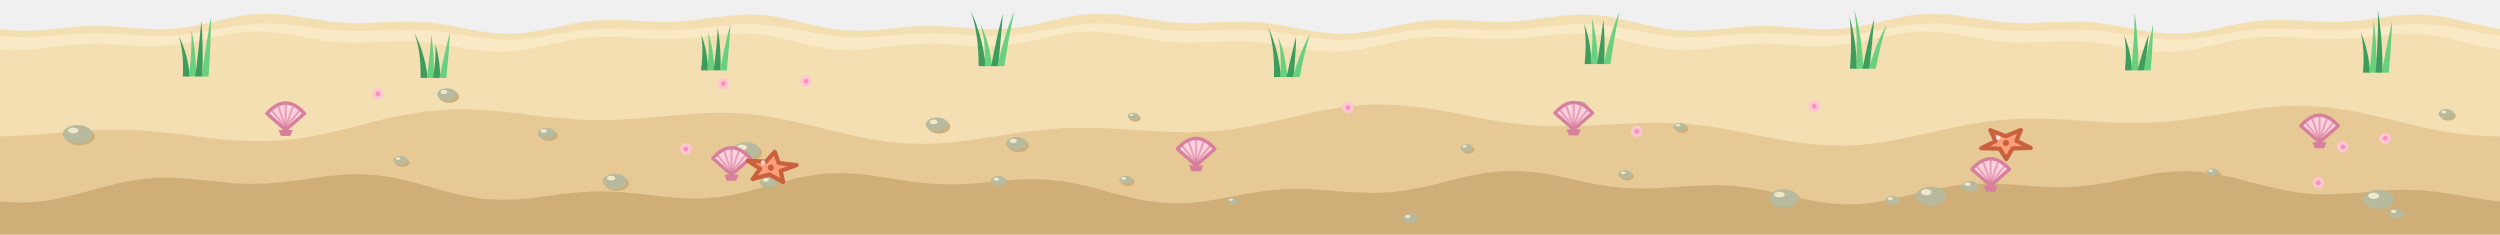
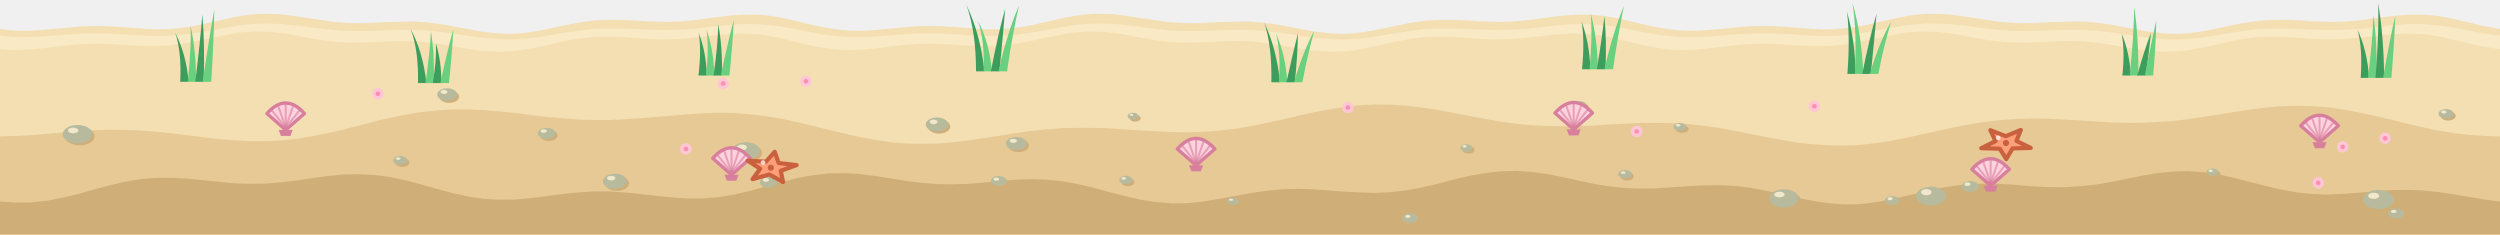
<svg xmlns="http://www.w3.org/2000/svg" width="960" height="90" viewBox="0 0 960 90">
  <rect y="14" width="960" height="76" fill="#f3dfb2" />
  <path d="M0 90L0 11.1L4 11.6L8 11.8L12 11.8L16 11.5L20 11.2L24 10.8L28 10.4L32 10.1L36 10L40 10L44 10.2L48 10.5L52 10.8L56 11.1L60 11.3L64 11.2L68 10.9L72 10.4L76 9.7L80 8.8L84 7.9L88 7L92 6.2L96 5.6L100 5.3L104 5.3L108 5.5L112 6L116 6.6L120 7.2L124 7.8L128 8.4L132 8.7L136 8.9L140 8.9L144 8.7L148 8.5L152 8.4L156 8.3L160 8.3L164 8.6L168 9.1L172 9.7L176 10.5L180 11.2L184 12L188 12.5L192 12.9L196 13L200 12.8L204 12.3L208 11.6L212 10.8L216 9.9L220 9.1L224 8.4L228 7.9L232 7.7L236 7.6L240 7.7L244 7.9L248 8.2L252 8.3L256 8.4L260 8.3L264 8L268 7.6L272 7L276 6.5L280 6L284 5.7L288 5.6L292 5.7L296 6.1L300 6.8L304 7.7L308 8.6L312 9.6L316 10.4L320 11.1L324 11.6L328 11.8L332 11.8L336 11.5L340 11.2L344 10.8L348 10.4L352 10.1L356 10L360 10L364 10.2L368 10.5L372 10.8L376 11.1L380 11.3L384 11.2L388 10.9L392 10.4L396 9.7L400 8.8L404 7.9L408 7L412 6.2L416 5.6L420 5.3L424 5.3L428 5.5L432 6L436 6.6L440 7.2L444 7.8L448 8.4L452 8.7L456 8.9L460 8.9L464 8.7L468 8.5L472 8.4L476 8.3L480 8.3L484 8.6L488 9.1L492 9.7L496 10.5L500 11.2L504 12L508 12.5L512 12.9L516 13L520 12.8L524 12.3L528 11.6L532 10.8L536 9.9L540 9.1L544 8.4L548 7.9L552 7.7L556 7.6L560 7.7L564 7.9L568 8.2L572 8.3L576 8.4L580 8.3L584 8L588 7.6L592 7L596 6.5L600 6L604 5.7L608 5.6L612 5.7L616 6.1L620 6.8L624 7.7L628 8.6L632 9.6L636 10.4L640 11.1L644 11.6L648 11.8L652 11.8L656 11.5L660 11.2L664 10.8L668 10.4L672 10.1L676 10L680 10L684 10.2L688 10.5L692 10.8L696 11.1L700 11.3L704 11.2L708 10.9L712 10.4L716 9.7L720 8.8L724 7.9L728 7L732 6.2L736 5.6L740 5.3L744 5.3L748 5.5L752 6L756 6.6L760 7.2L764 7.8L768 8.4L772 8.7L776 8.9L780 8.9L784 8.7L788 8.5L792 8.4L796 8.3L800 8.3L804 8.6L808 9.1L812 9.7L816 10.5L820 11.2L824 12L828 12.5L832 12.9L836 13L840 12.8L844 12.3L848 11.6L852 10.8L856 9.9L860 9.1L864 8.4L868 7.9L872 7.7L876 7.6L880 7.7L884 7.9L888 8.2L892 8.3L896 8.4L900 8.3L904 8L908 7.6L912 7L916 6.5L920 6L924 5.7L928 5.6L932 5.7L936 6.1L940 6.8L944 7.7L948 8.6L952 9.6L956 10.4L960 11.1L960 90Z" fill="#f3dfb2" />
  <path d="M0 90L0 13.7L4 14.1L8 14.3L12 14.2L16 14L20 13.7L24 13.4L28 13.1L32 12.9L36 12.8L40 12.8L44 13L48 13.2L52 13.5L56 13.7L60 13.8L64 13.8L68 13.5L72 13.1L76 12.5L80 11.8L84 11.1L88 10.4L92 9.7L96 9.3L100 9L104 9L108 9.2L112 9.6L116 10L120 10.6L124 11.1L128 11.5L132 11.8L136 11.9L140 11.9L144 11.8L148 11.6L152 11.5L156 11.4L160 11.5L164 11.7L168 12.1L172 12.6L176 13.2L180 13.8L184 14.4L188 14.8L192 15.1L196 15.2L200 15L204 14.6L208 14.1L212 13.4L216 12.7L220 12.1L224 11.5L228 11.1L232 10.9L236 10.9L240 11L244 11.1L248 11.3L252 11.5L256 11.5L260 11.4L264 11.2L268 10.9L272 10.4L276 10L280 9.6L284 9.3L288 9.2L292 9.4L296 9.7L300 10.2L304 10.9L308 11.7L312 12.5L316 13.2L320 13.7L324 14.1L328 14.3L332 14.2L336 14L340 13.7L344 13.4L348 13.1L352 12.9L356 12.8L360 12.8L364 13L368 13.2L372 13.5L376 13.7L380 13.8L384 13.8L388 13.5L392 13.1L396 12.5L400 11.8L404 11.1L408 10.4L412 9.7L416 9.3L420 9L424 9L428 9.2L432 9.6L436 10L440 10.6L444 11.1L448 11.5L452 11.8L456 11.9L460 11.9L464 11.8L468 11.6L472 11.5L476 11.4L480 11.5L484 11.7L488 12.1L492 12.6L496 13.2L500 13.8L504 14.4L508 14.8L512 15.1L516 15.2L520 15L524 14.6L528 14.1L532 13.4L536 12.7L540 12.1L544 11.5L548 11.1L552 10.9L556 10.9L560 11L564 11.1L568 11.3L572 11.5L576 11.5L580 11.4L584 11.2L588 10.9L592 10.4L596 10L600 9.6L604 9.3L608 9.2L612 9.4L616 9.7L620 10.2L624 10.9L628 11.7L632 12.5L636 13.2L640 13.7L644 14.1L648 14.3L652 14.2L656 14L660 13.7L664 13.4L668 13.1L672 12.9L676 12.8L680 12.8L684 13L688 13.2L692 13.5L696 13.7L700 13.8L704 13.8L708 13.5L712 13.1L716 12.5L720 11.8L724 11.1L728 10.4L732 9.7L736 9.3L740 9L744 9L748 9.2L752 9.6L756 10L760 10.6L764 11.1L768 11.5L772 11.8L776 11.9L780 11.9L784 11.8L788 11.6L792 11.5L796 11.4L800 11.5L804 11.7L808 12.1L812 12.6L816 13.2L820 13.8L824 14.4L828 14.8L832 15.1L836 15.2L840 15L844 14.6L848 14.1L852 13.4L856 12.7L860 12.1L864 11.5L868 11.1L872 10.9L876 10.9L880 11L884 11.1L888 11.3L892 11.5L896 11.5L900 11.4L904 11.2L908 10.9L912 10.4L916 10L920 9.6L924 9.3L928 9.2L932 9.4L936 9.7L940 10.2L944 10.9L948 11.7L952 12.5L956 13.2L960 13.7L960 90Z" fill="#f9e9c4" />
  <path d="M0 90L0 18.9L4 19.2L8 19.2L12 19L16 18.6L20 18.1L24 17.6L28 17.2L32 16.9L36 16.8L40 16.8L44 17L48 17.3L52 17.5L56 17.7L60 17.7L64 17.5L68 17.1L72 16.5L76 15.7L80 14.8L84 14L88 13.2L92 12.5L96 12.2L100 12.1L104 12.3L108 12.7L112 13.3L116 14.1L120 14.8L124 15.5L128 16L132 16.3L136 16.4L140 16.3L144 16.2L148 16L152 15.8L156 15.8L160 15.9L164 16.3L168 16.8L172 17.4L176 18.1L180 18.8L184 19.4L188 19.7L192 19.9L196 19.7L200 19.3L204 18.6L208 17.8L212 16.9L216 16L220 15.2L224 14.6L228 14.2L232 14.1L236 14.1L240 14.3L244 14.6L248 14.9L252 15.1L256 15.1L260 15L264 14.7L268 14.3L272 13.9L276 13.4L280 13.1L284 12.9L288 13L292 13.3L296 13.9L300 14.7L304 15.7L308 16.7L312 17.6L316 18.3L320 18.9L324 19.2L328 19.2L332 19L336 18.6L340 18.1L344 17.6L348 17.2L352 16.9L356 16.8L360 16.8L364 17L368 17.3L372 17.5L376 17.7L380 17.7L384 17.5L388 17.1L392 16.5L396 15.7L400 14.8L404 14L408 13.2L412 12.5L416 12.2L420 12.1L424 12.3L428 12.7L432 13.3L436 14.1L440 14.8L444 15.5L448 16L452 16.3L456 16.4L460 16.3L464 16.2L468 16L472 15.8L476 15.8L480 15.9L484 16.3L488 16.8L492 17.4L496 18.1L500 18.8L504 19.4L508 19.7L512 19.9L516 19.7L520 19.3L524 18.6L528 17.8L532 16.9L536 16L540 15.2L544 14.6L548 14.2L552 14.1L556 14.1L560 14.3L564 14.6L568 14.9L572 15.1L576 15.1L580 15L584 14.7L588 14.3L592 13.9L596 13.4L600 13.1L604 12.9L608 13L612 13.3L616 13.9L620 14.7L624 15.7L628 16.7L632 17.6L636 18.3L640 18.9L644 19.2L648 19.2L652 19L656 18.6L660 18.1L664 17.6L668 17.2L672 16.9L676 16.8L680 16.8L684 17L688 17.3L692 17.5L696 17.7L700 17.7L704 17.5L708 17.1L712 16.5L716 15.7L720 14.8L724 14L728 13.2L732 12.5L736 12.2L740 12.1L744 12.3L748 12.7L752 13.3L756 14.1L760 14.8L764 15.5L768 16L772 16.3L776 16.4L780 16.3L784 16.2L788 16L792 15.8L796 15.8L800 15.9L804 16.3L808 16.8L812 17.4L816 18.1L820 18.8L824 19.4L828 19.7L832 19.9L836 19.7L840 19.3L844 18.6L848 17.8L852 16.9L856 16L860 15.2L864 14.6L868 14.2L872 14.1L876 14.1L880 14.3L884 14.6L888 14.9L892 15.1L896 15.1L900 15L904 14.7L908 14.3L912 13.9L916 13.4L920 13.1L924 12.9L928 13L932 13.3L936 13.9L940 14.7L944 15.7L948 16.7L952 17.6L956 18.3L960 18.9L960 90Z" fill="#f3dfb2" />
  <path d="M0 90L0 52.4L6 52.2L12 51.9L18 51.4L24 50.9L30 50.4L36 50L42 49.8L48 49.9L54 50.1L60 50.6L66 51.2L72 51.9L78 52.7L84 53.4L90 53.9L96 54.2L102 54.2L108 53.9L114 53.3L120 52.3L126 51.1L132 49.7L138 48.2L144 46.6L150 45.2L156 44L162 43L168 42.4L174 42L180 42L186 42.3L192 42.8L198 43.4L204 44.2L210 44.9L216 45.4L222 45.9L228 46.1L234 46.1L240 45.8L246 45.4L252 44.9L258 44.4L264 43.9L270 43.5L276 43.3L282 43.4L288 43.9L294 44.6L300 45.6L306 46.9L312 48.3L318 49.8L324 51.2L330 52.6L336 53.7L342 54.6L348 55.1L354 55.2L360 55.1L366 54.6L372 53.9L378 53L384 52.1L390 51.1L396 50.3L402 49.7L408 49.2L414 49.1L420 49.1L426 49.3L432 49.7L438 50.1L444 50.4L450 50.7L456 50.8L462 50.6L468 50.2L474 49.5L480 48.5L486 47.3L492 46L498 44.6L504 43.2L510 42.1L516 41.1L522 40.4L528 40.1L534 40.2L540 40.6L546 41.3L552 42.2L558 43.3L564 44.5L570 45.6L576 46.7L582 47.5L588 48.1L594 48.4L600 48.5L606 48.4L612 48.2L618 47.8L624 47.5L630 47.2L636 47.2L642 47.3L648 47.6L654 48.3L660 49.1L666 50.2L672 51.4L678 52.6L684 53.7L690 54.7L696 55.4L702 55.8L708 55.9L714 55.7L720 55L726 54.1L732 52.9L738 51.6L744 50.3L750 49L756 47.8L762 46.8L768 46.1L774 45.7L780 45.5L786 45.6L792 45.9L798 46.2L804 46.6L810 47L816 47.2L822 47.2L828 46.9L834 46.5L840 45.8L846 44.9L852 44L858 43L864 42.1L870 41.3L876 40.8L882 40.6L888 40.8L894 41.2L900 42.1L906 43.2L912 44.5L918 45.9L924 47.4L930 48.8L936 50.1L942 51.1L948 51.8L954 52.2L960 52.4L960 90Z" fill="#e6c995" />
  <path d="M0 90L0 77.4L6 77.8L12 77.7L18 77.1L24 75.9L30 74.5L36 72.8L42 71.2L48 69.8L54 68.8L60 68.3L66 68.3L72 68.6L78 69.2L84 69.8L90 70.4L96 70.6L102 70.5L108 70L114 69.3L120 68.4L126 67.6L132 67L138 66.9L144 67.2L150 68L156 69.3L162 70.9L168 72.6L174 74.2L180 75.5L186 76.4L192 76.7L198 76.6L204 76.1L210 75.3L216 74.5L222 73.9L228 73.5L234 73.5L240 73.9L246 74.5L252 75.2L258 75.8L264 76.2L270 76.2L276 75.7L282 74.7L288 73.3L294 71.6L300 70L306 68.4L312 67.3L318 66.6L324 66.5L330 66.8L336 67.6L342 68.5L348 69.5L354 70.2L360 70.7L366 70.8L372 70.6L378 70.1L384 69.5L390 69L396 68.8L402 69L408 69.6L414 70.7L420 72.1L426 73.8L432 75.3L438 76.7L444 77.6L450 78.1L456 78L462 77.4L468 76.4L474 75.3L480 74.2L486 73.3L492 72.7L498 72.5L504 72.7L510 73.1L516 73.6L522 73.9L528 74.1L534 73.8L540 73.1L546 72L552 70.6L558 69L564 67.6L570 66.5L576 65.8L582 65.6L588 66L594 66.8L600 68L606 69.3L612 70.6L618 71.6L624 72.2L630 72.4L636 72.3L642 71.9L648 71.5L654 71.2L660 71.1L666 71.4L672 72.1L678 73.2L684 74.5L690 75.9L696 77.1L702 78L708 78.5L714 78.4L720 77.7L726 76.6L732 75.2L738 73.8L744 72.4L750 71.4L756 70.7L762 70.5L768 70.6L774 71L780 71.5L786 71.8L792 71.9L798 71.6L804 71L810 70L816 68.8L822 67.6L828 66.5L834 65.9L840 65.7L846 66.1L852 67L858 68.3L864 69.9L870 71.4L876 72.8L882 73.9L888 74.5L894 74.7L900 74.4L906 74L912 73.5L918 73L924 72.9L930 73.1L936 73.7L942 74.6L948 75.6L954 76.6L960 77.4L960 90Z" fill="#cfae78" />
  <path d="M943.9 40.4q15.9 -4 31.765" fill="none" stroke="#cfae78" stroke-width="1.6" stroke-linecap="round" stroke-linejoin="round" opacity="0.45" />
  <path d="M-16.1 40.4q15.9 -4 31.765" fill="none" stroke="#cfae78" stroke-width="1.6" stroke-linecap="round" stroke-linejoin="round" opacity="0.45" />
  <path d="M38.1 29.3q18.7 -4 37.355" fill="none" stroke="#fff3d6" stroke-width="1.6" stroke-linecap="round" stroke-linejoin="round" opacity="0.6" />
  <path d="M21.4 29.2q20.4 -4 40.87" fill="none" stroke="#cfae78" stroke-width="1.6" stroke-linecap="round" stroke-linejoin="round" opacity="0.45" />
  <path d="M162.2 39.5q20.1 -4 40.181" fill="none" stroke="#fff3d6" stroke-width="1.6" stroke-linecap="round" stroke-linejoin="round" opacity="0.6" />
  <path d="M882.6 29q14.9 -4 29.861" fill="none" stroke="#cfae78" stroke-width="1.6" stroke-linecap="round" stroke-linejoin="round" opacity="0.45" />
  <path d="M243.5 44.9q18 -4 36.013" fill="none" stroke="#fff3d6" stroke-width="1.6" stroke-linecap="round" stroke-linejoin="round" opacity="0.6" />
  <path d="M659.7 74.6q12.1 -4 24.204" fill="none" stroke="#cfae78" stroke-width="1.6" stroke-linecap="round" stroke-linejoin="round" opacity="0.45" />
  <path d="M41.2 74.6q14 -4 28.09" fill="none" stroke="#fff3d6" stroke-width="1.6" stroke-linecap="round" stroke-linejoin="round" opacity="0.6" />
  <path d="M585 48.1q19.6 -4 39.299" fill="none" stroke="#cfae78" stroke-width="1.6" stroke-linecap="round" stroke-linejoin="round" opacity="0.45" />
  <path d="M627.1 58.3q21.9 -4 43.81" fill="none" stroke="#fff3d6" stroke-width="1.6" stroke-linecap="round" stroke-linejoin="round" opacity="0.6" />
  <path d="M228.8 56.6q12 -4 23.965" fill="none" stroke="#cfae78" stroke-width="1.6" stroke-linecap="round" stroke-linejoin="round" opacity="0.45" />
  <path d="M-7.4 68.9q20.1 -4 40.175" fill="none" stroke="#fff3d6" stroke-width="1.6" stroke-linecap="round" stroke-linejoin="round" opacity="0.6" />
  <path d="M952.6 68.9q20.1 -4 40.175" fill="none" stroke="#fff3d6" stroke-width="1.6" stroke-linecap="round" stroke-linejoin="round" opacity="0.6" />
  <path d="M473.2 73.1q18.9 -4 37.774" fill="none" stroke="#cfae78" stroke-width="1.6" stroke-linecap="round" stroke-linejoin="round" opacity="0.45" />
  <path d="M745.1 78q16.1 -4 32.218" fill="none" stroke="#fff3d6" stroke-width="1.6" stroke-linecap="round" stroke-linejoin="round" opacity="0.6" />
  <path d="M674 41.5q12.4 -4 24.837" fill="none" stroke="#cfae78" stroke-width="1.6" stroke-linecap="round" stroke-linejoin="round" opacity="0.45" />
  <path d="M751.6 28.9q13.2 -4 26.385" fill="none" stroke="#fff3d6" stroke-width="1.6" stroke-linecap="round" stroke-linejoin="round" opacity="0.6" />
  <path d="M472.3 64.9q19.4 -4 38.831" fill="none" stroke="#cfae78" stroke-width="1.6" stroke-linecap="round" stroke-linejoin="round" opacity="0.45" />
  <path d="M173.9 65.3q10.4 -4 20.714" fill="none" stroke="#fff3d6" stroke-width="1.6" stroke-linecap="round" stroke-linejoin="round" opacity="0.6" />
  <path d="M903.1 72.1q10 -4 19.996" fill="none" stroke="#cfae78" stroke-width="1.6" stroke-linecap="round" stroke-linejoin="round" opacity="0.45" />
  <path d="M921.6 43.2q14.3 -4 28.612" fill="none" stroke="#fff3d6" stroke-width="1.6" stroke-linecap="round" stroke-linejoin="round" opacity="0.6" />
  <path d="M-38.4 43.2q14.3 -4 28.612" fill="none" stroke="#fff3d6" stroke-width="1.6" stroke-linecap="round" stroke-linejoin="round" opacity="0.6" />
  <path d="M31.8 47.7q21.4 -4 42.842" fill="none" stroke="#cfae78" stroke-width="1.6" stroke-linecap="round" stroke-linejoin="round" opacity="0.45" />
  <path d="M768.4 73q20.9 -4 41.841" fill="none" stroke="#fff3d6" stroke-width="1.6" stroke-linecap="round" stroke-linejoin="round" opacity="0.6" />
  <ellipse cx="607.7" cy="41.1" rx="2.3" ry="1.4" fill="#cfae78" />
  <ellipse cx="606.9" cy="40.3" rx="2.3" ry="1.4" fill="#b7ba9c" />
  <ellipse cx="606.2" cy="39.7" rx="0.8" ry="0.5" fill="#fff3d6" opacity="0.8" />
  <ellipse cx="757.3" cy="72.4" rx="3.3" ry="2.1" fill="#cfae78" />
  <ellipse cx="756.5" cy="71.6" rx="3.3" ry="2.1" fill="#b7ba9c" />
  <ellipse cx="755.5" cy="70.7" rx="1.2" ry="0.7" fill="#fff3d6" opacity="0.8" />
  <ellipse cx="685.8" cy="77" rx="5.7" ry="3.5" fill="#cfae78" />
  <ellipse cx="685" cy="76.2" rx="5.7" ry="3.5" fill="#b7ba9c" />
  <ellipse cx="683.3" cy="74.7" rx="2" ry="1.1" fill="#fff3d6" opacity="0.8" />
  <ellipse cx="921" cy="82.8" rx="3.1" ry="1.9" fill="#cfae78" />
  <ellipse cx="920.2" cy="82" rx="3.1" ry="1.9" fill="#b7ba9c" />
  <ellipse cx="919.2" cy="81.2" rx="1.1" ry="0.6" fill="#fff3d6" opacity="0.8" />
  <ellipse cx="360.6" cy="48.6" rx="4.3" ry="2.7" fill="#cfae78" />
  <ellipse cx="359.8" cy="47.8" rx="4.3" ry="2.7" fill="#b7ba9c" />
  <ellipse cx="358.5" cy="46.8" rx="1.5" ry="0.9" fill="#fff3d6" opacity="0.8" />
  <ellipse cx="30.6" cy="52.3" rx="5.7" ry="3.5" fill="#cfae78" />
  <ellipse cx="29.8" cy="51.5" rx="5.7" ry="3.5" fill="#b7ba9c" />
  <ellipse cx="28.1" cy="50.1" rx="2" ry="1.1" fill="#fff3d6" opacity="0.8" />
  <ellipse cx="433.1" cy="69.9" rx="2.5" ry="1.6" fill="#cfae78" />
  <ellipse cx="432.3" cy="69.1" rx="2.5" ry="1.6" fill="#b7ba9c" />
  <ellipse cx="431.5" cy="68.5" rx="0.9" ry="0.5" fill="#fff3d6" opacity="0.8" />
  <ellipse cx="154.5" cy="62.4" rx="2.7" ry="1.7" fill="#cfae78" />
  <ellipse cx="153.7" cy="61.6" rx="2.7" ry="1.7" fill="#b7ba9c" />
  <ellipse cx="152.9" cy="60.9" rx="0.9" ry="0.5" fill="#fff3d6" opacity="0.8" />
  <ellipse cx="727.4" cy="77.8" rx="2.8" ry="1.7" fill="#cfae78" />
  <ellipse cx="726.6" cy="77" rx="2.8" ry="1.7" fill="#b7ba9c" />
  <ellipse cx="725.8" cy="76.3" rx="1" ry="0.6" fill="#fff3d6" opacity="0.8" />
  <ellipse cx="295.9" cy="70.8" rx="3.3" ry="2.1" fill="#cfae78" />
  <ellipse cx="295.1" cy="70" rx="3.3" ry="2.1" fill="#b7ba9c" />
  <ellipse cx="294.1" cy="69.1" rx="1.2" ry="0.7" fill="#fff3d6" opacity="0.8" />
  <ellipse cx="287.3" cy="58.7" rx="5.3" ry="3.3" fill="#cfae78" />
  <ellipse cx="286.5" cy="57.9" rx="5.3" ry="3.3" fill="#b7ba9c" />
  <ellipse cx="284.9" cy="56.6" rx="1.9" ry="1.1" fill="#fff3d6" opacity="0.8" />
  <ellipse cx="850.4" cy="66.9" rx="2.3" ry="1.4" fill="#cfae78" />
  <ellipse cx="849.6" cy="66.1" rx="2.3" ry="1.4" fill="#b7ba9c" />
  <ellipse cx="848.9" cy="65.6" rx="0.8" ry="0.5" fill="#fff3d6" opacity="0.8" />
  <ellipse cx="384.3" cy="70.3" rx="3" ry="1.9" fill="#cfae78" />
  <ellipse cx="383.5" cy="69.5" rx="3" ry="1.9" fill="#b7ba9c" />
  <ellipse cx="382.6" cy="68.8" rx="1.1" ry="0.6" fill="#fff3d6" opacity="0.8" />
  <ellipse cx="435.9" cy="45.4" rx="2.1" ry="1.3" fill="#cfae78" />
  <ellipse cx="435.1" cy="44.6" rx="2.1" ry="1.3" fill="#b7ba9c" />
  <ellipse cx="434.5" cy="44.1" rx="0.7" ry="0.4" fill="#fff3d6" opacity="0.8" />
  <ellipse cx="391.1" cy="55.9" rx="4" ry="2.5" fill="#cfae78" />
  <ellipse cx="390.3" cy="55.1" rx="4" ry="2.5" fill="#b7ba9c" />
  <ellipse cx="389.1" cy="54.1" rx="1.4" ry="0.8" fill="#fff3d6" opacity="0.8" />
  <ellipse cx="645.9" cy="49.5" rx="2.5" ry="1.5" fill="#cfae78" />
  <ellipse cx="645.1" cy="48.7" rx="2.5" ry="1.5" fill="#b7ba9c" />
  <ellipse cx="644.4" cy="48.1" rx="0.9" ry="0.5" fill="#fff3d6" opacity="0.8" />
  <ellipse cx="172.5" cy="37.1" rx="3.8" ry="2.4" fill="#cfae78" />
  <ellipse cx="171.7" cy="36.3" rx="3.8" ry="2.4" fill="#b7ba9c" />
  <ellipse cx="170.5" cy="35.3" rx="1.3" ry="0.8" fill="#fff3d6" opacity="0.8" />
  <ellipse cx="474.2" cy="78.1" rx="2.2" ry="1.4" fill="#cfae78" />
  <ellipse cx="473.4" cy="77.3" rx="2.2" ry="1.4" fill="#b7ba9c" />
  <ellipse cx="472.7" cy="76.7" rx="0.8" ry="0.4" fill="#fff3d6" opacity="0.8" />
  <ellipse cx="742.3" cy="76.1" rx="5.8" ry="3.6" fill="#cfae78" />
  <ellipse cx="741.5" cy="75.3" rx="5.8" ry="3.6" fill="#b7ba9c" />
  <ellipse cx="739.7" cy="73.8" rx="2" ry="1.2" fill="#fff3d6" opacity="0.8" />
  <ellipse cx="624.8" cy="67.7" rx="2.6" ry="1.6" fill="#cfae78" />
  <ellipse cx="624" cy="66.9" rx="2.6" ry="1.6" fill="#b7ba9c" />
  <ellipse cx="623.3" cy="66.3" rx="0.9" ry="0.5" fill="#fff3d6" opacity="0.8" />
  <ellipse cx="940.1" cy="44.5" rx="2.9" ry="1.8" fill="#cfae78" />
  <ellipse cx="939.3" cy="43.7" rx="2.9" ry="1.8" fill="#b7ba9c" />
  <ellipse cx="938.4" cy="43" rx="1" ry="0.6" fill="#fff3d6" opacity="0.8" />
  <ellipse cx="563.9" cy="57.6" rx="2.3" ry="1.4" fill="#cfae78" />
  <ellipse cx="563.1" cy="56.8" rx="2.3" ry="1.4" fill="#b7ba9c" />
  <ellipse cx="562.4" cy="56.2" rx="0.8" ry="0.5" fill="#fff3d6" opacity="0.8" />
  <ellipse cx="236.9" cy="70.4" rx="4.6" ry="2.9" fill="#cfae78" />
  <ellipse cx="236.1" cy="69.6" rx="4.6" ry="2.9" fill="#b7ba9c" />
  <ellipse cx="234.7" cy="68.4" rx="1.6" ry="0.9" fill="#fff3d6" opacity="0.8" />
  <ellipse cx="542.3" cy="84.6" rx="3" ry="1.9" fill="#cfae78" />
  <ellipse cx="541.5" cy="83.8" rx="3" ry="1.9" fill="#b7ba9c" />
  <ellipse cx="540.6" cy="83.1" rx="1" ry="0.6" fill="#fff3d6" opacity="0.8" />
  <ellipse cx="210.7" cy="52" rx="3.4" ry="2.1" fill="#cfae78" />
  <ellipse cx="209.9" cy="51.2" rx="3.4" ry="2.1" fill="#b7ba9c" />
  <ellipse cx="208.8" cy="50.3" rx="1.2" ry="0.7" fill="#fff3d6" opacity="0.8" />
  <ellipse cx="914.1" cy="77.4" rx="5.9" ry="3.7" fill="#cfae78" />
  <ellipse cx="913.3" cy="76.6" rx="5.9" ry="3.7" fill="#b7ba9c" />
  <ellipse cx="911.5" cy="75.2" rx="2.1" ry="1.2" fill="#fff3d6" opacity="0.8" />
-   <path d="M70.2 29.4Q70.7 20 68.6 13.8Q72.2 20.8 72.9 29.4Z" fill="#3c9d5c" />
-   <path d="M72.6 29.4Q73.8 18.7 73.5 11.6Q75.3 19.6 75.3 29.4Z" fill="#69d07f" />
-   <path d="M75 29.4Q76.6 16.5 77.3 7.9Q78.1 17.6 77.7 29.4Z" fill="#3c9d5c" />
-   <path d="M77.4 29.4Q79.4 15.5 81.1 6.2Q80.9 16.6 80.1 29.4Z" fill="#69d07f" />
-   <path d="M161.5 29.9Q161.7 19.5 159.1 12.6Q163.2 20.4 164.2 29.9Z" fill="#3c9d5c" />
-   <path d="M163.9 29.9Q165.3 19.9 165.6 13.3Q166.8 20.8 166.6 29.9Z" fill="#69d07f" />
-   <path d="M166.3 29.9Q167.5 22.3 167.2 17.2Q169 22.9 169 29.9Z" fill="#3c9d5c" />
-   <path d="M168.7 29.9Q170.9 19.5 172.8 12.5Q172.4 20.3 171.4 29.9Z" fill="#69d07f" />
-   <path d="M269.2 27Q270.2 18.8 269.3 13.4Q271.7 19.5 271.9 27Z" fill="#3c9d5c" />
-   <path d="M271.6 27Q272.6 18.2 271.8 12.3Q274.1 18.9 274.3 27Z" fill="#69d07f" />
-   <path d="M274 27Q275.4 17.1 275.6 10.6Q276.9 18 276.7 27Z" fill="#3c9d5c" />
-   <path d="M276.4 27Q278.6 16.3 280.5 9.1Q280.1 17.2 279.1 27Z" fill="#69d07f" />
-   <path d="M375.8 25.4Q375.8 12.6 372.7 4.1Q377.3 13.7 378.5 25.4Z" fill="#3c9d5c" />
-   <path d="M378.2 25.4Q378.6 15.6 376.4 9.1Q380.1 16.5 380.9 25.4Z" fill="#69d07f" />
-   <path d="M380.6 25.4Q382.9 13.3 385.1 5.3Q384.4 14.4 383.3 25.4Z" fill="#3c9d5c" />
-   <path d="M383 25.4Q385.9 12.7 389.5 4.3Q387.4 13.8 385.7 25.4Z" fill="#69d07f" />
-   <path d="M489.2 29.6Q489.5 18.1 487 10.5Q491 19.1 491.9 29.6Z" fill="#3c9d5c" />
-   <path d="M491.6 29.6Q492.3 20.3 490.7 14Q493.8 21 494.3 29.6Z" fill="#69d07f" />
-   <path d="M494 29.6Q496.1 20.2 497.7 14Q497.6 21 496.7 29.6Z" fill="#3c9d5c" />
-   <path d="M496.4 29.6Q499.3 19.7 503 13.1Q500.8 20.5 499.1 29.6Z" fill="#69d07f" />
-   <path d="M608.5 24.6Q609.4 15.4 608.3 9.2Q610.9 16.1 611.2 24.6Z" fill="#3c9d5c" />
-   <path d="M610.9 24.6Q611.9 13.8 611.2 6.6Q613.4 14.7 613.6 24.6Z" fill="#69d07f" />
-   <path d="M613.3 24.6Q614.9 14.4 615.7 7.6Q616.4 15.2 616 24.6Z" fill="#3c9d5c" />
-   <path d="M615.7 24.6Q618.5 12.5 621.9 4.4Q620 13.5 618.4 24.6Z" fill="#69d07f" />
-   <path d="M710.4 26.4Q711.3 14.4 710.2 6.4Q712.8 15.4 713.1 26.4Z" fill="#3c9d5c" />
-   <path d="M712.8 26.4Q713.5 12.7 712 3.5Q715 13.8 715.5 26.4Z" fill="#69d07f" />
-   <path d="M715.2 26.4Q717.5 14.8 719.7 7.1Q719 15.8 717.9 26.4Z" fill="#3c9d5c" />
-   <path d="M717.6 26.4Q720.6 16.3 724.4 9.6Q722.1 17.1 720.3 26.4Z" fill="#69d07f" />
-   <path d="M816 27Q816.8 19 815.7 13.6Q818.3 19.6 818.7 27Z" fill="#3c9d5c" />
-   <path d="M818.4 27Q819.7 13.8 819.7 5Q821.2 14.9 821.1 27Z" fill="#69d07f" />
-   <path d="M820.8 27Q823 18.8 825.1 13.3Q824.5 19.5 823.5 27Z" fill="#3c9d5c" />
-   <path d="M823.2 27Q825.2 16.4 826.8 9.3Q826.7 17.3 825.9 27Z" fill="#69d07f" />
-   <path d="M907.4 27.9Q908.1 18.6 906.5 12.4Q909.6 19.4 910.1 27.9Z" fill="#3c9d5c" />
-   <path d="M909.8 27.9Q911.3 15.9 911.5 7.9Q912.8 16.9 912.5 27.9Z" fill="#69d07f" />
-   <path d="M912.2 27.9Q913.4 13.5 913.1 4Q914.9 14.7 914.9 27.9Z" fill="#3c9d5c" />
-   <path d="M914.6 27.9Q916.8 15.9 918.6 7.9Q918.3 16.9 917.3 27.9Z" fill="#69d07f" />
+   <path d="M69.2 31.4Q69.8 20.2 67.3 12.6Q71.6 21.1 72.4 31.4Z" fill="#3c9d5c" />
+   <path d="M72.1 31.4Q73.5 18.6 73.2 10Q75.3 19.6 75.3 31.4Z" fill="#69d07f" />
+   <path d="M75 31.4Q76.9 15.9 77.7 5.6Q78.7 17.2 78.2 31.4Z" fill="#3c9d5c" />
+   <path d="M77.8 31.4Q80.3 14.7 82.3 3.5Q82.1 16.1 81.1 31.4Z" fill="#69d07f" />
+   <path d="M160.5 31.9Q160.8 19.4 157.7 11.1Q162.6 20.5 163.7 31.9Z" fill="#3c9d5c" />
+   <path d="M163.4 31.9Q165.1 20 165.5 12Q166.9 21 166.6 31.9Z" fill="#69d07f" />
+   <path d="M166.2 31.9Q167.7 22.8 167.4 16.7Q169.5 23.5 169.5 31.9Z" fill="#3c9d5c" />
+   <path d="M169.1 31.9Q171.8 19.4 174.1 11.1Q173.6 20.4 172.4 31.9Z" fill="#69d07f" />
+   <path d="M268.2 29Q269.4 19.2 268.3 12.7Q271.2 20 271.4 29Z" fill="#3c9d5c" />
+   <path d="M271.1 29Q272.3 18.4 271.3 11.4Q274.1 19.3 274.3 29Z" fill="#69d07f" />
+   <path d="M274 29Q275.7 17.2 275.8 9.3Q277.5 18.2 277.2 29Z" fill="#3c9d5c" />
+   <path d="M276.8 29Q279.5 16.1 281.8 7.6Q281.3 17.2 280.1 29Z" fill="#69d07f" />
+   <path d="M374.8 27.4Q374.8 12.1 371.1 1.9Q376.6 13.4 378 27.4Z" fill="#3c9d5c" />
+   <path d="M377.7 27.4Q378.2 15.7 375.5 7.9Q380 16.7 380.9 27.4Z" fill="#69d07f" />
+   <path d="M380.5 27.4Q383.3 12.9 386 3.3Q385.1 14.1 383.8 27.4Z" fill="#3c9d5c" />
+   <path d="M383.4 27.4Q386.9 12.2 391.3 2.1Q388.7 13.5 386.7 27.4Z" fill="#69d07f" />
+   <path d="M488.2 31.6Q488.5 17.9 485.5 8.7Q490.3 19 491.5 31.6Z" fill="#3c9d5c" />
+   <path d="M491.1 31.6Q491.9 20.4 490 12.9Q493.7 21.3 494.3 31.6Z" fill="#69d07f" />
+   <path d="M494 31.6Q496.5 20.3 498.4 12.8Q498.3 21.3 497.2 31.6Z" fill="#3c9d5c" />
+   <path d="M496.9 31.6Q500.4 19.7 504.7 11.8Q502.2 20.7 500.1 31.6Z" fill="#69d07f" />
+   <path d="M607.5 26.6Q608.6 15.5 607.3 8.2Q610.4 16.5 610.7 26.6Z" fill="#3c9d5c" />
+   <path d="M610.4 26.6Q611.6 13.6 610.8 5Q613.4 14.7 613.6 26.6Z" fill="#69d07f" />
+   <path d="M613.2 26.6Q615.2 14.4 616.1 6.2Q617 15.4 616.5 26.6Z" fill="#3c9d5c" />
+   <path d="M616.1 26.6Q619.5 12 623.6 2.3Q621.3 13.2 619.4 26.6Z" fill="#69d07f" />
+   <path d="M709.4 28.4Q710.5 14 709.2 4.4Q712.3 15.2 712.6 28.4Z" fill="#3c9d5c" />
+   <path d="M712.3 28.4Q713.1 11.9 711.3 1Q714.9 13.3 715.5 28.4Z" fill="#69d07f" />
+   <path d="M715.1 28.4Q717.9 14.5 720.6 5.3Q719.7 15.7 718.4 28.4Z" fill="#3c9d5c" />
+   <path d="M718 28.4Q721.6 16.3 726.2 8.3Q723.4 17.3 721.3 28.4Z" fill="#69d07f" />
+   <path d="M815 29Q816 19.3 814.7 12.9Q817.8 20.2 818.2 29Z" fill="#3c9d5c" />
+   <path d="M817.8 29Q819.5 13.2 819.5 2.6Q821.3 14.5 821.1 29Z" fill="#69d07f" />
+   <path d="M820.7 29Q823.4 19.2 826 12.6Q825.2 20 824 29Z" fill="#3c9d5c" />
+   <path d="M823.6 29Q826.1 16.3 828 7.8Q827.9 17.3 826.8 29Z" fill="#69d07f" />
+   <path d="M906.5 29.9Q907.3 18.8 905.3 11.4Q909.1 19.7 909.7 29.9Z" fill="#3c9d5c" />
+   <path d="M909.3 29.9Q911.1 15.5 911.4 5.9Q912.9 16.7 912.6 29.9Z" fill="#69d07f" />
+   <path d="M912.2 29.9Q913.6 12.7 913.2 1.2Q915.4 14.1 915.5 29.9Z" fill="#3c9d5c" />
+   <path d="M915.1 29.9Q917.6 15.5 919.8 6Q919.4 16.7 918.3 29.9Z" fill="#69d07f" />
  <path d="M109.7 49.9L102.5 43.6Q109.7 35.5 116.9 43.6Z" fill="#ffd2df" stroke="#d77f9c" stroke-width="1.3" stroke-linejoin="round" />
  <path d="M109.7 49L104.3 42.3" fill="none" stroke="#d77f9c" stroke-width="0.8" stroke-linecap="round" stroke-linejoin="round" opacity="0.6" />
  <path d="M109.7 49L107 41.2" fill="none" stroke="#d77f9c" stroke-width="0.8" stroke-linecap="round" stroke-linejoin="round" opacity="0.6" />
  <path d="M109.7 49L109.7 40" fill="none" stroke="#d77f9c" stroke-width="0.8" stroke-linecap="round" stroke-linejoin="round" opacity="0.6" />
  <path d="M109.7 49L112.4 41.2" fill="none" stroke="#d77f9c" stroke-width="0.8" stroke-linecap="round" stroke-linejoin="round" opacity="0.6" />
  <path d="M109.7 49L115.1 42.3" fill="none" stroke="#d77f9c" stroke-width="0.8" stroke-linecap="round" stroke-linejoin="round" opacity="0.6" />
  <path d="M107 49.9h5.4l-0.9 2.3h-3.6Z" fill="#d77f9c" />
  <path d="M280.9 67.1L273.7 60.8Q280.9 52.7 288.1 60.8Z" fill="#ffd2df" stroke="#d77f9c" stroke-width="1.3" stroke-linejoin="round" />
  <path d="M280.9 66.2L275.5 59.5" fill="none" stroke="#d77f9c" stroke-width="0.8" stroke-linecap="round" stroke-linejoin="round" opacity="0.6" />
  <path d="M280.9 66.2L278.2 58.3" fill="none" stroke="#d77f9c" stroke-width="0.8" stroke-linecap="round" stroke-linejoin="round" opacity="0.6" />
  <path d="M280.9 66.2L280.9 57.2" fill="none" stroke="#d77f9c" stroke-width="0.8" stroke-linecap="round" stroke-linejoin="round" opacity="0.6" />
  <path d="M280.9 66.2L283.6 58.3" fill="none" stroke="#d77f9c" stroke-width="0.8" stroke-linecap="round" stroke-linejoin="round" opacity="0.6" />
  <path d="M280.9 66.2L286.3 59.5" fill="none" stroke="#d77f9c" stroke-width="0.8" stroke-linecap="round" stroke-linejoin="round" opacity="0.6" />
  <path d="M278.2 67.1h5.4l-0.9 2.3h-3.6Z" fill="#d77f9c" />
  <path d="M459.3 63.5L452.1 57.2Q459.3 49.1 466.5 57.2Z" fill="#ffd2df" stroke="#d77f9c" stroke-width="1.3" stroke-linejoin="round" />
  <path d="M459.3 62.6L453.9 55.9" fill="none" stroke="#d77f9c" stroke-width="0.8" stroke-linecap="round" stroke-linejoin="round" opacity="0.6" />
  <path d="M459.3 62.6L456.6 54.8" fill="none" stroke="#d77f9c" stroke-width="0.8" stroke-linecap="round" stroke-linejoin="round" opacity="0.6" />
  <path d="M459.3 62.6L459.3 53.6" fill="none" stroke="#d77f9c" stroke-width="0.8" stroke-linecap="round" stroke-linejoin="round" opacity="0.6" />
  <path d="M459.3 62.6L462 54.8" fill="none" stroke="#d77f9c" stroke-width="0.8" stroke-linecap="round" stroke-linejoin="round" opacity="0.6" />
  <path d="M459.3 62.6L464.7 55.9" fill="none" stroke="#d77f9c" stroke-width="0.8" stroke-linecap="round" stroke-linejoin="round" opacity="0.6" />
  <path d="M456.6 63.5h5.4l-0.9 2.3h-3.6Z" fill="#d77f9c" />
  <path d="M604.3 49.7L597.1 43.4Q604.3 35.3 611.5 43.4Z" fill="#ffd2df" stroke="#d77f9c" stroke-width="1.3" stroke-linejoin="round" />
  <path d="M604.3 48.8L598.9 42.1" fill="none" stroke="#d77f9c" stroke-width="0.8" stroke-linecap="round" stroke-linejoin="round" opacity="0.6" />
  <path d="M604.3 48.8L601.6 41" fill="none" stroke="#d77f9c" stroke-width="0.8" stroke-linecap="round" stroke-linejoin="round" opacity="0.6" />
  <path d="M604.3 48.8L604.3 39.8" fill="none" stroke="#d77f9c" stroke-width="0.8" stroke-linecap="round" stroke-linejoin="round" opacity="0.6" />
  <path d="M604.3 48.8L607 41" fill="none" stroke="#d77f9c" stroke-width="0.8" stroke-linecap="round" stroke-linejoin="round" opacity="0.6" />
  <path d="M604.3 48.8L609.7 42.1" fill="none" stroke="#d77f9c" stroke-width="0.8" stroke-linecap="round" stroke-linejoin="round" opacity="0.6" />
  <path d="M601.6 49.7h5.4l-0.9 2.3h-3.6Z" fill="#d77f9c" />
  <path d="M764.4 71.3L757.2 65Q764.4 56.9 771.6 65Z" fill="#ffd2df" stroke="#d77f9c" stroke-width="1.3" stroke-linejoin="round" />
  <path d="M764.4 70.4L759 63.7" fill="none" stroke="#d77f9c" stroke-width="0.8" stroke-linecap="round" stroke-linejoin="round" opacity="0.6" />
  <path d="M764.4 70.4L761.7 62.5" fill="none" stroke="#d77f9c" stroke-width="0.8" stroke-linecap="round" stroke-linejoin="round" opacity="0.6" />
  <path d="M764.4 70.4L764.4 61.4" fill="none" stroke="#d77f9c" stroke-width="0.8" stroke-linecap="round" stroke-linejoin="round" opacity="0.6" />
  <path d="M764.4 70.4L767.1 62.5" fill="none" stroke="#d77f9c" stroke-width="0.8" stroke-linecap="round" stroke-linejoin="round" opacity="0.6" />
  <path d="M764.4 70.4L769.8 63.7" fill="none" stroke="#d77f9c" stroke-width="0.8" stroke-linecap="round" stroke-linejoin="round" opacity="0.6" />
  <path d="M761.7 71.3h5.4l-0.9 2.3h-3.6Z" fill="#d77f9c" />
  <path d="M890.7 54.6L883.5 48.3Q890.7 40.2 897.9 48.3Z" fill="#ffd2df" stroke="#d77f9c" stroke-width="1.3" stroke-linejoin="round" />
  <path d="M890.7 53.7L885.3 46.9" fill="none" stroke="#d77f9c" stroke-width="0.8" stroke-linecap="round" stroke-linejoin="round" opacity="0.6" />
  <path d="M890.7 53.7L888 45.8" fill="none" stroke="#d77f9c" stroke-width="0.8" stroke-linecap="round" stroke-linejoin="round" opacity="0.6" />
  <path d="M890.7 53.7L890.7 44.7" fill="none" stroke="#d77f9c" stroke-width="0.8" stroke-linecap="round" stroke-linejoin="round" opacity="0.6" />
  <path d="M890.7 53.7L893.4 45.8" fill="none" stroke="#d77f9c" stroke-width="0.8" stroke-linecap="round" stroke-linejoin="round" opacity="0.6" />
  <path d="M890.7 53.7L896.1 46.9" fill="none" stroke="#d77f9c" stroke-width="0.8" stroke-linecap="round" stroke-linejoin="round" opacity="0.6" />
  <path d="M888 54.6h5.4l-0.9 2.3h-3.6Z" fill="#d77f9c" />
  <path d="M297.5 58.3L299 62.6L305.9 63.4L299.8 65.6L300.7 69.9L295.4 67L289 68.8L291.9 64.8L287.1 61.7L294.1 62.1Z" fill="#ff9f7a" stroke="#c9603e" stroke-width="1.6" stroke-linejoin="round" />
  <circle cx="296" cy="64.4" r="1.2" fill="#c9603e" />
  <circle cx="293" cy="62.4" r="0.9" fill="#ffffff" opacity="0.7" />
  <path d="M776 49.9L774.3 54.1L779.8 56.8L772.8 57L770.4 61.1L767.9 57.1L760.8 56.9L766.3 54.2L764.3 50L770.2 52.3Z" fill="#ff9f7a" stroke="#c9603e" stroke-width="1.6" stroke-linejoin="round" />
  <circle cx="770.3" cy="54.9" r="1.2" fill="#c9603e" />
  <circle cx="767.3" cy="52.9" r="0.9" fill="#ffffff" opacity="0.7" />
  <circle cx="696.7" cy="40.8" r="2.2" fill="#ffc6d6" />
  <circle cx="696.7" cy="40.8" r="0.9" fill="#ff8fb1" />
  <circle cx="145.1" cy="36" r="2.2" fill="#ffc6d6" />
  <circle cx="145.1" cy="36" r="0.9" fill="#ff8fb1" />
  <circle cx="628.5" cy="50.5" r="2.2" fill="#ffc6d6" />
  <circle cx="628.5" cy="50.5" r="0.9" fill="#ff8fb1" />
  <circle cx="915.9" cy="53.1" r="2.2" fill="#ffc6d6" />
  <circle cx="915.9" cy="53.1" r="0.9" fill="#ff8fb1" />
  <circle cx="517.6" cy="41.3" r="2.2" fill="#ffc6d6" />
  <circle cx="517.6" cy="41.3" r="0.9" fill="#ff8fb1" />
  <circle cx="899.6" cy="56.4" r="2.2" fill="#ffc6d6" />
  <circle cx="899.6" cy="56.4" r="0.9" fill="#ff8fb1" />
  <circle cx="890.2" cy="70.2" r="2.2" fill="#ffc6d6" />
  <circle cx="890.2" cy="70.2" r="0.9" fill="#ff8fb1" />
  <circle cx="309.5" cy="31.2" r="2.2" fill="#ffc6d6" />
  <circle cx="309.5" cy="31.2" r="0.9" fill="#ff8fb1" />
  <circle cx="277.7" cy="32.1" r="2.2" fill="#ffc6d6" />
  <circle cx="277.7" cy="32.1" r="0.9" fill="#ff8fb1" />
  <circle cx="263.4" cy="57.2" r="2.2" fill="#ffc6d6" />
  <circle cx="263.4" cy="57.2" r="0.9" fill="#ff8fb1" />
</svg>
